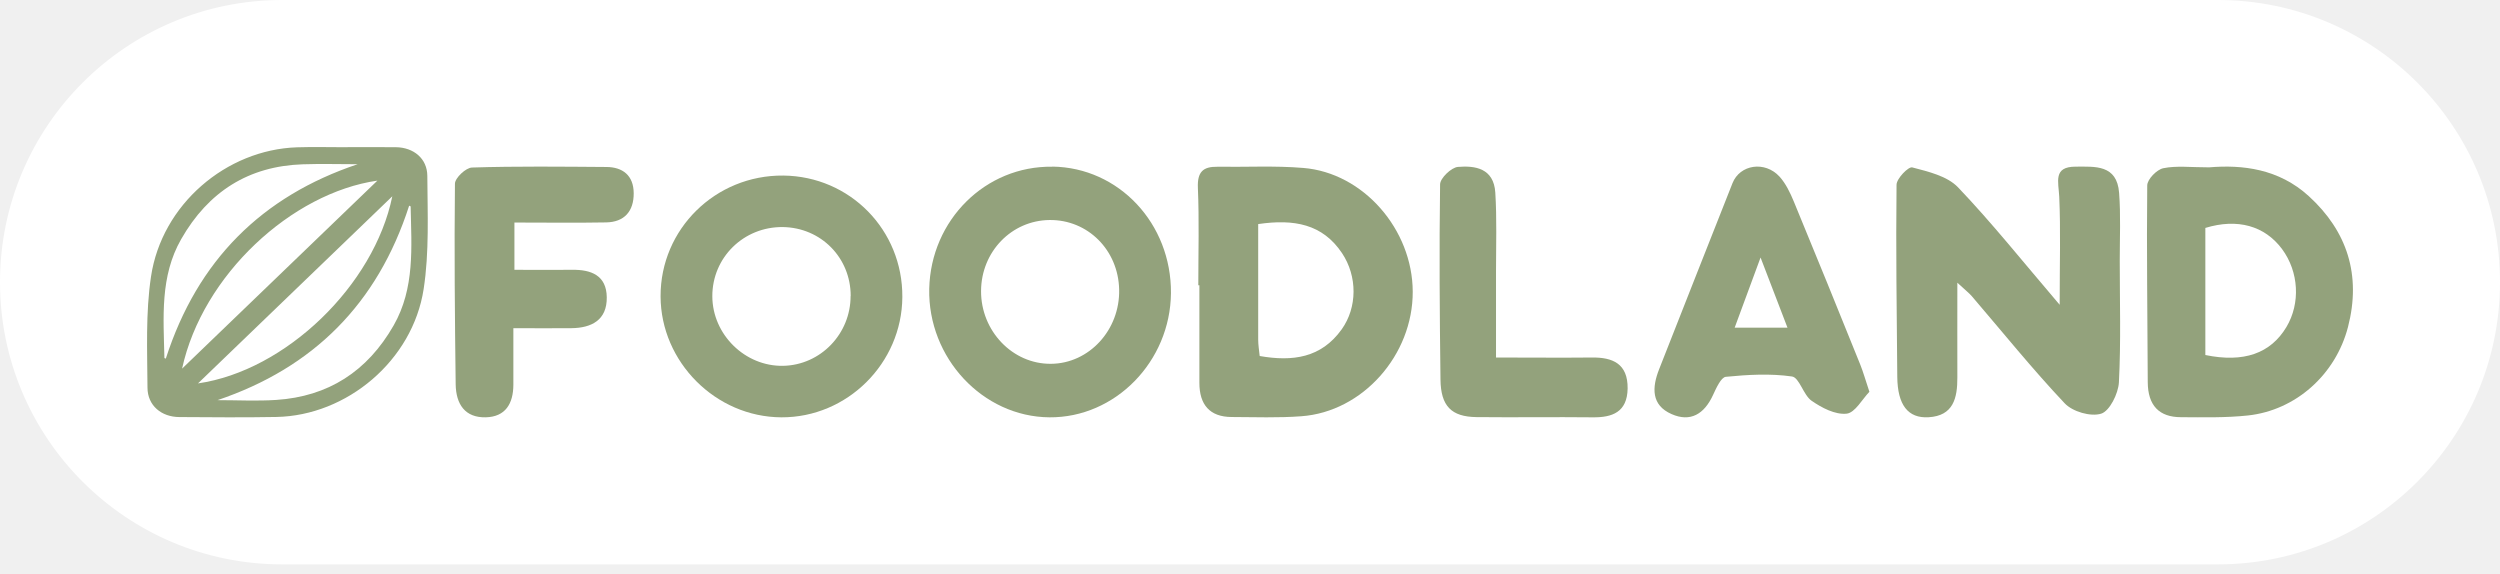
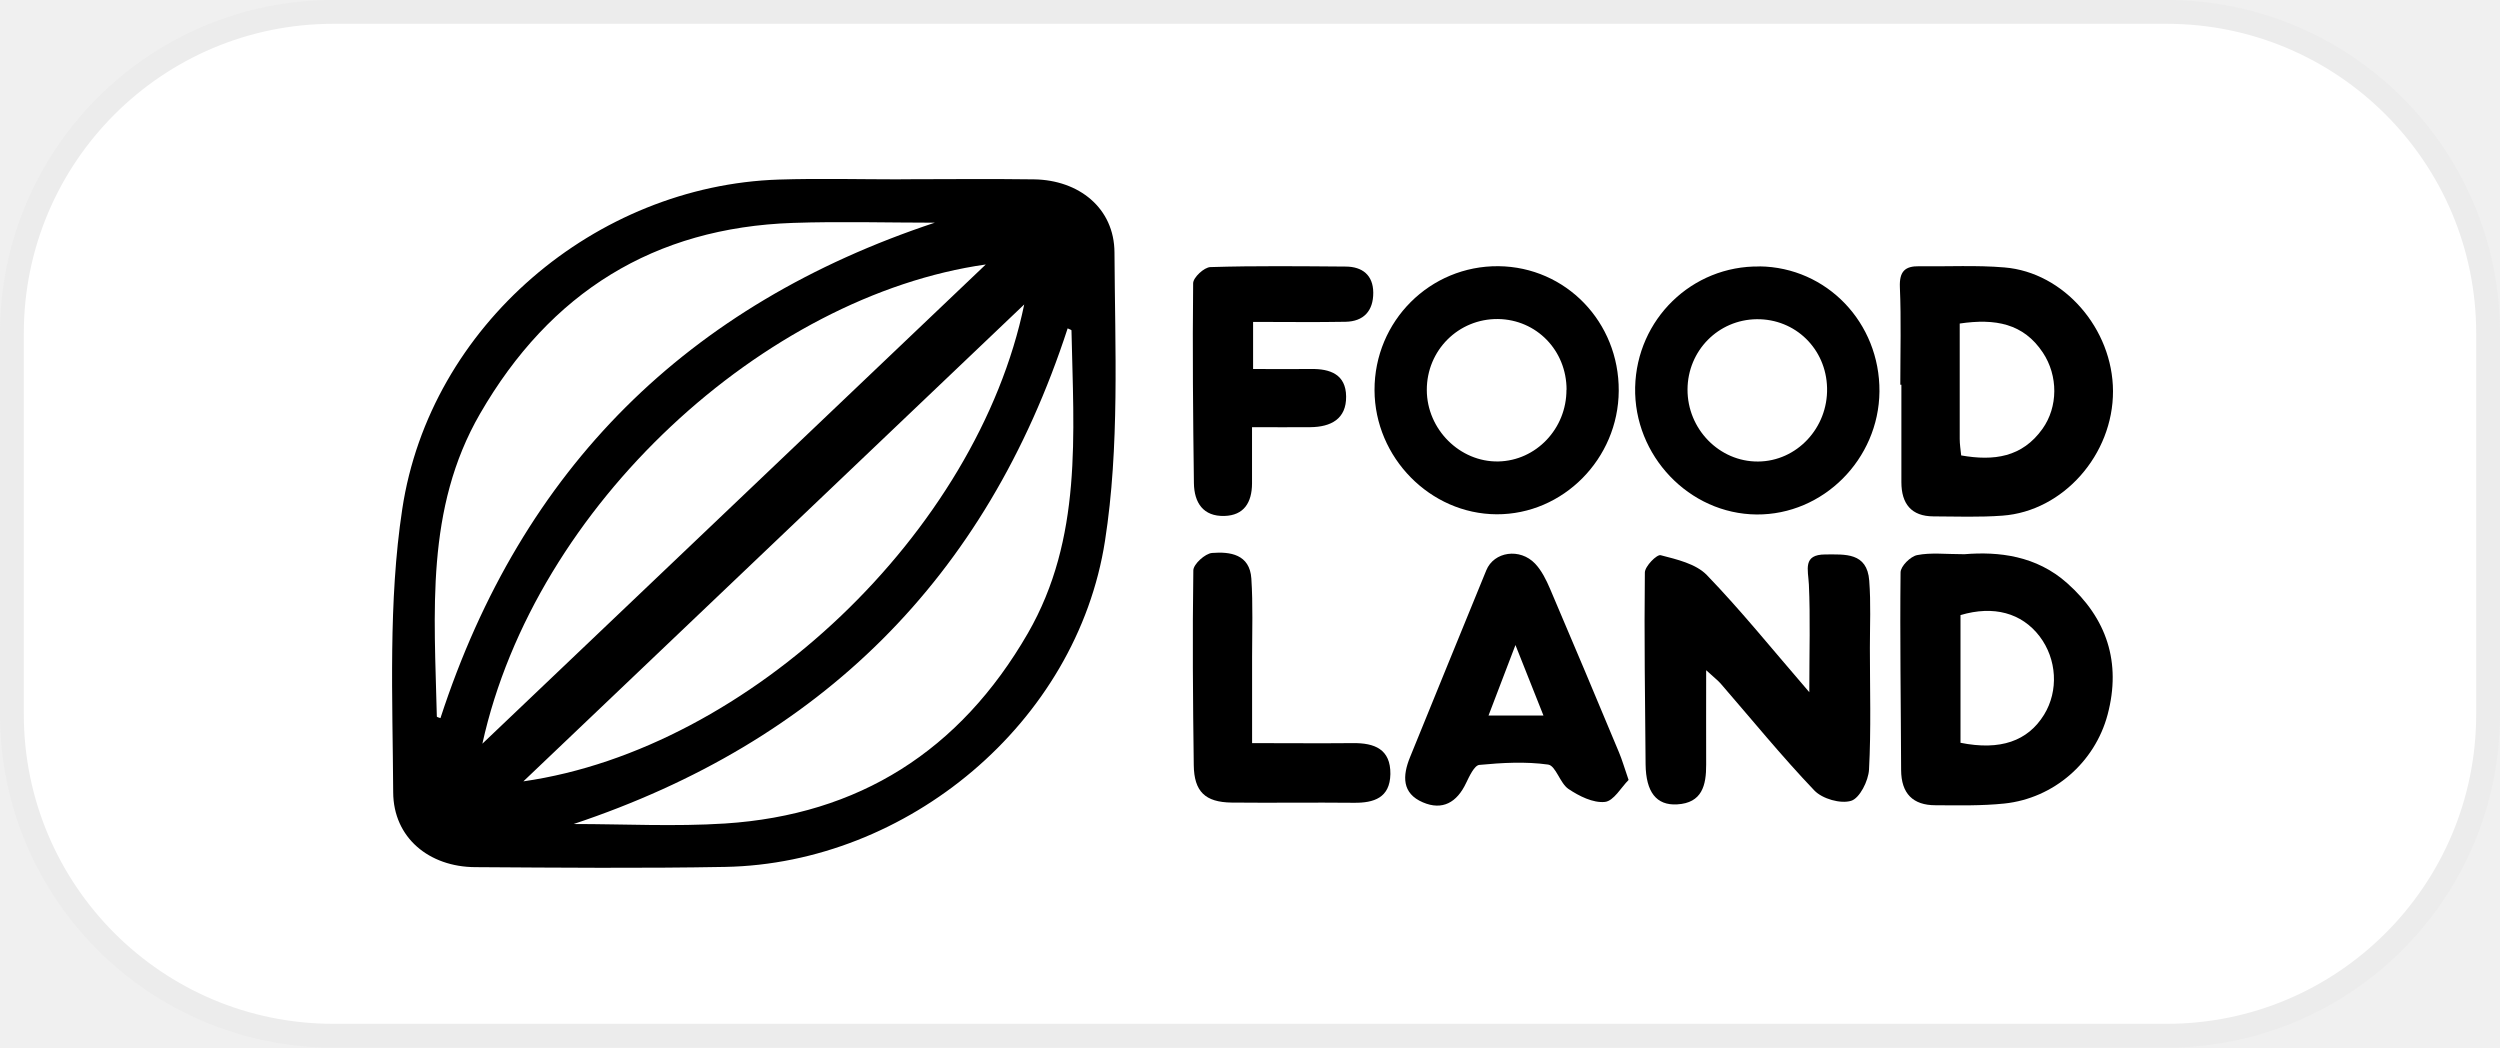
- <svg xmlns="http://www.w3.org/2000/svg" width="170" height="39" viewBox="0 0 170 39" fill="none">
-   <rect width="170" height="38.378" rx="19.189" fill="white" />
-   <path d="M23.43 10.008C24.598 10.008 25.769 9.994 26.938 10.011C28.117 10.029 29.052 10.774 29.058 11.961C29.072 14.53 29.196 17.139 28.808 19.655C28.061 24.52 23.584 28.265 18.788 28.354C16.589 28.395 14.39 28.374 12.191 28.36C10.981 28.354 10.034 27.58 10.029 26.363C10.015 23.844 9.897 21.285 10.268 18.811C10.998 13.909 15.376 10.176 20.201 10.017C21.276 9.982 22.352 10.011 23.427 10.011C23.427 10.011 23.427 10.005 23.427 10.003L23.43 10.008ZM14.792 27.21C16.123 27.21 17.46 27.282 18.785 27.195C22.307 26.964 24.977 25.266 26.772 22.122C28.218 19.586 27.98 16.801 27.923 14.041C27.923 14.024 27.859 14.007 27.822 13.987C25.668 20.675 21.285 25.017 14.789 27.21H14.792ZM24.317 11.167C23.071 11.167 21.821 11.129 20.574 11.173C16.915 11.3 14.171 13.022 12.32 16.263C10.871 18.797 11.118 21.582 11.18 24.341C11.18 24.358 11.248 24.373 11.276 24.384C13.43 17.699 17.805 13.354 24.317 11.167ZM12.382 25.066C16.87 20.747 21.228 16.549 25.663 12.282C19.849 13.117 13.77 18.69 12.382 25.066ZM26.677 13.348C22.214 17.644 17.895 21.805 13.463 26.072C19.428 25.208 25.438 19.407 26.677 13.348Z" fill="#93A27C" />
-   <path d="M34.981 15.132V18.347C36.324 18.347 37.61 18.362 38.896 18.347C40.182 18.325 41.246 18.717 41.26 20.217C41.282 21.762 40.225 22.302 38.86 22.316C37.625 22.331 36.382 22.316 34.909 22.316C34.909 23.743 34.909 24.955 34.909 26.167C34.902 27.453 34.37 28.34 33.041 28.377C31.619 28.414 31.008 27.483 30.986 26.137C30.929 21.592 30.886 17.039 30.936 12.493C30.936 12.101 31.683 11.399 32.1 11.392C35.146 11.296 38.192 11.333 41.238 11.355C42.345 11.362 43.085 11.931 43.092 13.136C43.099 14.378 42.445 15.102 41.217 15.124C39.198 15.162 37.179 15.132 34.967 15.132H34.981Z" fill="#93A27C" />
-   <path d="M61.359 20.204C61.33 24.704 57.611 28.399 53.132 28.378C48.667 28.356 44.933 24.617 44.919 20.154C44.905 15.576 48.653 11.895 53.268 11.938C57.804 11.988 61.388 15.641 61.359 20.197V20.204ZM57.847 20.125C57.847 17.521 55.826 15.476 53.232 15.44C50.573 15.411 48.431 17.506 48.438 20.147C48.445 22.752 50.666 24.926 53.254 24.876C55.798 24.826 57.847 22.701 57.84 20.125H57.847Z" fill="#93A27C" />
-   <path d="M71.561 11.329C76.087 11.389 79.661 15.206 79.625 19.932C79.582 24.583 75.837 28.415 71.36 28.378C66.826 28.341 63.087 24.337 63.188 19.634C63.295 14.961 67.012 11.27 71.561 11.336V11.329ZM71.367 14.961C68.781 14.99 66.726 17.119 66.712 19.783C66.697 22.506 68.853 24.761 71.46 24.739C74.06 24.724 76.166 22.432 76.102 19.686C76.044 17 73.967 14.931 71.367 14.961Z" fill="#93A27C" />
-   <path d="M81.485 19.398C81.485 17.188 81.55 14.978 81.456 12.775C81.412 11.693 81.799 11.324 82.791 11.339C84.732 11.368 86.688 11.258 88.622 11.42C92.709 11.751 96.051 15.604 96.066 19.833C96.08 24.143 92.665 28.003 88.49 28.305C86.914 28.423 85.331 28.364 83.754 28.357C82.244 28.35 81.558 27.502 81.558 26.029C81.558 23.819 81.558 21.609 81.558 19.398C81.536 19.398 81.514 19.398 81.485 19.398ZM85.557 15.236C85.557 17.962 85.557 20.526 85.557 23.089C85.557 23.443 85.615 23.797 85.659 24.209C87.899 24.6 89.841 24.342 91.234 22.397C92.3 20.909 92.314 18.794 91.256 17.21C89.928 15.229 87.994 14.883 85.564 15.236H85.557Z" fill="#93A27C" />
-   <path d="M101.729 24.311C104.051 24.311 106.159 24.333 108.261 24.311C109.646 24.296 110.7 24.717 110.679 26.422C110.652 28.038 109.618 28.392 108.316 28.378C105.677 28.348 103.038 28.392 100.399 28.363C98.69 28.341 97.974 27.61 97.953 25.809C97.898 21.388 97.864 16.959 97.926 12.538C97.926 12.118 98.69 11.387 99.138 11.35C100.296 11.254 101.577 11.431 101.681 13.099C101.791 14.871 101.729 16.664 101.729 18.443C101.729 20.281 101.729 22.126 101.729 24.318V24.311Z" fill="#93A27C" />
-   <path d="M127.119 26.642C126.639 27.133 126.145 28.071 125.567 28.13C124.794 28.21 123.882 27.734 123.186 27.25C122.629 26.862 122.357 25.675 121.856 25.601C120.38 25.389 118.855 25.477 117.358 25.623C117.031 25.653 116.703 26.393 116.488 26.855C115.889 28.166 114.942 28.723 113.668 28.159C112.282 27.551 112.324 26.363 112.825 25.096C114.489 20.882 116.139 16.661 117.81 12.455C118.312 11.187 120.011 10.923 121.006 12.008C121.431 12.477 121.73 13.1 121.981 13.708C123.506 17.394 125.003 21.087 126.493 24.781C126.695 25.279 126.841 25.807 127.119 26.642ZM121.549 22.282C120.958 20.743 120.428 19.358 119.718 17.511C119.008 19.424 118.507 20.787 117.957 22.282H121.556H121.549Z" fill="#93A27C" />
-   <path d="M140.058 20.731C140.058 17.889 140.129 15.629 140.029 13.385C139.979 12.358 139.598 11.332 141.142 11.332C142.456 11.332 143.956 11.177 144.1 13.119C144.215 14.647 144.143 16.19 144.143 17.719C144.143 20.48 144.229 23.249 144.086 26.003C144.042 26.771 143.454 27.952 142.879 28.13C142.169 28.351 140.934 27.997 140.395 27.421C138.191 25.087 136.173 22.577 134.077 20.133C133.897 19.927 133.675 19.757 133.1 19.225C133.1 21.662 133.093 23.663 133.1 25.656C133.108 27.074 132.828 28.277 131.14 28.373C129.74 28.454 129.037 27.532 129.015 25.641C128.979 21.285 128.914 16.921 128.965 12.565C128.965 12.144 129.776 11.31 130.035 11.384C131.126 11.672 132.404 11.967 133.143 12.735C135.434 15.135 137.516 17.748 140.05 20.716L140.058 20.731Z" fill="#93A27C" />
-   <path d="M150.217 11.38C152.484 11.189 154.962 11.475 156.997 13.337C159.608 15.719 160.577 18.702 159.664 22.235C158.822 25.482 156.106 27.9 152.863 28.252C151.354 28.413 149.831 28.377 148.308 28.369C146.827 28.369 146.054 27.578 146.047 25.98C146.033 21.524 145.963 17.067 146.012 12.611C146.012 12.193 146.665 11.526 147.107 11.438C148.006 11.255 148.967 11.38 150.217 11.38ZM149.957 24.14C152.582 24.683 154.4 24.03 155.474 22.242C156.443 20.622 156.323 18.482 155.179 16.935C154 15.352 152.147 14.832 149.964 15.499V24.14H149.957Z" fill="#93A27C" />
+ <svg xmlns="http://www.w3.org/2000/svg" width="105" height="44" viewBox="0 0 105 44" fill="none">
+   <rect x="0.5" y="0.5" width="104" height="43" rx="13.5" fill="white" />
+   <rect x="0.5" y="0.5" width="104" height="43" rx="13.5" stroke="#ECECEC" />
+   <path d="M75.991 29.077C75.991 27.326 76.036 25.934 75.973 24.551C75.942 23.919 75.705 23.287 76.666 23.287C77.484 23.287 78.419 23.192 78.508 24.388C78.58 25.329 78.535 26.28 78.535 27.221C78.535 28.922 78.589 30.628 78.499 32.324C78.472 32.797 78.106 33.525 77.748 33.634C77.306 33.771 76.537 33.552 76.201 33.198C74.829 31.76 73.572 30.214 72.267 28.709C72.155 28.581 72.017 28.477 71.659 28.149C71.659 29.65 71.654 30.883 71.659 32.111C71.663 32.984 71.489 33.725 70.438 33.784C69.567 33.834 69.129 33.266 69.115 32.102C69.093 29.418 69.052 26.73 69.084 24.047C69.084 23.787 69.589 23.273 69.75 23.319C70.43 23.496 71.225 23.678 71.686 24.151C73.112 25.629 74.409 27.239 75.987 29.068L75.991 29.077Z" fill="black" />
+   <path d="M82.502 23.277C83.947 23.159 85.525 23.337 86.821 24.492C88.484 25.97 89.101 27.821 88.52 30.013C87.984 32.028 86.254 33.529 84.188 33.748C83.227 33.848 82.257 33.825 81.286 33.82C80.343 33.82 79.851 33.329 79.847 32.338C79.838 29.572 79.793 26.807 79.824 24.041C79.824 23.782 80.24 23.368 80.522 23.314C81.094 23.2 81.707 23.277 82.502 23.277ZM82.337 31.196C84.009 31.533 85.167 31.128 85.851 30.018C86.468 29.013 86.392 27.685 85.663 26.725C84.912 25.743 83.732 25.42 82.341 25.834V31.196H82.337Z" fill="black" />
+   <path d="M79.813 16.158C79.813 14.793 79.853 13.429 79.795 12.069C79.768 11.4 80.005 11.173 80.613 11.182C81.802 11.2 83.001 11.132 84.185 11.232C86.689 11.437 88.737 13.815 88.746 16.426C88.754 19.087 86.662 21.47 84.105 21.657C83.139 21.729 82.169 21.693 81.203 21.688C80.278 21.684 79.858 21.161 79.858 20.251C79.858 18.887 79.858 17.522 79.858 16.158C79.844 16.158 79.831 16.158 79.813 16.158ZM82.308 13.588C82.308 15.271 82.308 16.854 82.308 18.436C82.308 18.655 82.343 18.873 82.37 19.128C83.743 19.369 84.932 19.209 85.786 18.009C86.439 17.09 86.448 15.785 85.799 14.807C84.986 13.583 83.801 13.37 82.312 13.588H82.308Z" fill="black" />
+   <path d="M67.987 16.419C67.969 19.271 65.648 21.614 62.854 21.6C60.069 21.586 57.739 19.217 57.73 16.388C57.722 13.486 60.06 11.153 62.939 11.18C65.769 11.212 68.004 13.527 67.987 16.415V16.419ZM65.796 16.369C65.796 14.719 64.535 13.422 62.917 13.399C61.258 13.381 59.921 14.709 59.926 16.383C59.93 18.034 61.316 19.412 62.93 19.381C64.517 19.349 65.796 18.002 65.791 16.369H65.796Z" fill="black" />
+   <path d="M73.902 11.188C76.728 11.224 78.959 13.557 78.937 16.445C78.91 19.288 76.572 21.63 73.777 21.608C70.947 21.585 68.613 19.138 68.676 16.263C68.743 13.407 71.064 11.151 73.902 11.192V11.188ZM73.782 13.407C72.168 13.425 70.885 14.726 70.876 16.354C70.867 18.019 72.212 19.397 73.84 19.384C75.463 19.374 76.777 17.974 76.737 16.295C76.701 14.653 75.405 13.389 73.782 13.407Z" fill="black" />
+   <path d="M68.401 32.758C68.093 33.063 67.775 33.645 67.404 33.681C66.908 33.731 66.322 33.436 65.875 33.136C65.518 32.895 65.343 32.158 65.021 32.112C64.073 31.98 63.094 32.035 62.133 32.126C61.923 32.144 61.713 32.603 61.574 32.89C61.19 33.704 60.582 34.05 59.764 33.7C58.874 33.322 58.901 32.585 59.223 31.798C60.291 29.183 61.351 26.563 62.424 23.953C62.746 23.166 63.837 23.002 64.476 23.675C64.749 23.966 64.941 24.353 65.102 24.73C66.081 27.018 67.042 29.31 67.999 31.603C68.129 31.912 68.222 32.239 68.401 32.758ZM64.825 30.052C64.445 29.097 64.105 28.237 63.649 27.091C63.193 28.278 62.871 29.124 62.518 30.052H64.829H64.825Z" fill="black" />
+   <path d="M52.63 13.52V15.498C53.466 15.498 54.266 15.507 55.066 15.498C55.866 15.485 56.528 15.726 56.537 16.649C56.55 17.6 55.893 17.932 55.044 17.941C54.275 17.95 53.501 17.941 52.585 17.941C52.585 18.819 52.585 19.564 52.585 20.31C52.58 21.102 52.249 21.648 51.422 21.67C50.537 21.693 50.157 21.12 50.144 20.292C50.108 17.495 50.081 14.693 50.112 11.896C50.112 11.655 50.577 11.223 50.837 11.218C52.732 11.159 54.628 11.182 56.524 11.196C57.212 11.2 57.673 11.55 57.677 12.292C57.681 13.056 57.275 13.502 56.51 13.515C55.254 13.538 53.998 13.52 52.621 13.52H52.63Z" fill="black" />
+   <path d="M52.588 31.211C54.095 31.211 55.463 31.224 56.826 31.211C57.725 31.201 58.409 31.461 58.396 32.511C58.378 33.508 57.707 33.726 56.862 33.717C55.15 33.699 53.437 33.726 51.725 33.708C50.616 33.694 50.151 33.244 50.138 32.134C50.102 29.41 50.08 26.68 50.12 23.956C50.12 23.697 50.616 23.247 50.907 23.224C51.658 23.165 52.49 23.274 52.557 24.302C52.628 25.393 52.588 26.499 52.588 27.595C52.588 28.727 52.588 29.864 52.588 31.215V31.211Z" fill="black" />
+   <path d="M37.848 7.529C39.708 7.529 41.573 7.506 43.432 7.533C45.31 7.561 46.799 8.734 46.808 10.604C46.83 14.647 47.027 18.754 46.41 22.716C45.221 30.375 38.094 36.27 30.458 36.41C26.957 36.474 23.457 36.442 19.956 36.42C18.029 36.41 16.523 35.191 16.514 33.277C16.491 29.311 16.303 25.281 16.894 21.387C18.056 13.669 25.026 7.793 32.707 7.542C34.419 7.488 36.132 7.533 37.844 7.533C37.844 7.533 37.844 7.524 37.844 7.52L37.848 7.529ZM24.096 34.609C26.215 34.609 28.343 34.723 30.454 34.587C36.06 34.223 40.312 31.548 43.169 26.6C45.471 22.606 45.091 18.222 45.002 13.878C45.002 13.851 44.899 13.824 44.841 13.792C41.412 24.321 34.433 31.157 24.092 34.609H24.096ZM39.261 9.353C37.276 9.353 35.287 9.294 33.302 9.362C27.476 9.562 23.108 12.273 20.162 17.376C17.855 21.365 18.248 25.749 18.347 30.093C18.347 30.12 18.454 30.143 18.499 30.161C21.928 19.636 28.893 12.796 39.261 9.353ZM20.26 31.235C27.405 24.435 34.343 17.826 41.403 11.108C32.148 12.423 22.469 21.196 20.26 31.235ZM43.017 12.787C35.913 19.55 29.036 26.099 21.982 32.817C31.477 31.457 41.045 22.324 43.017 12.787Z" fill="black" />
</svg>
